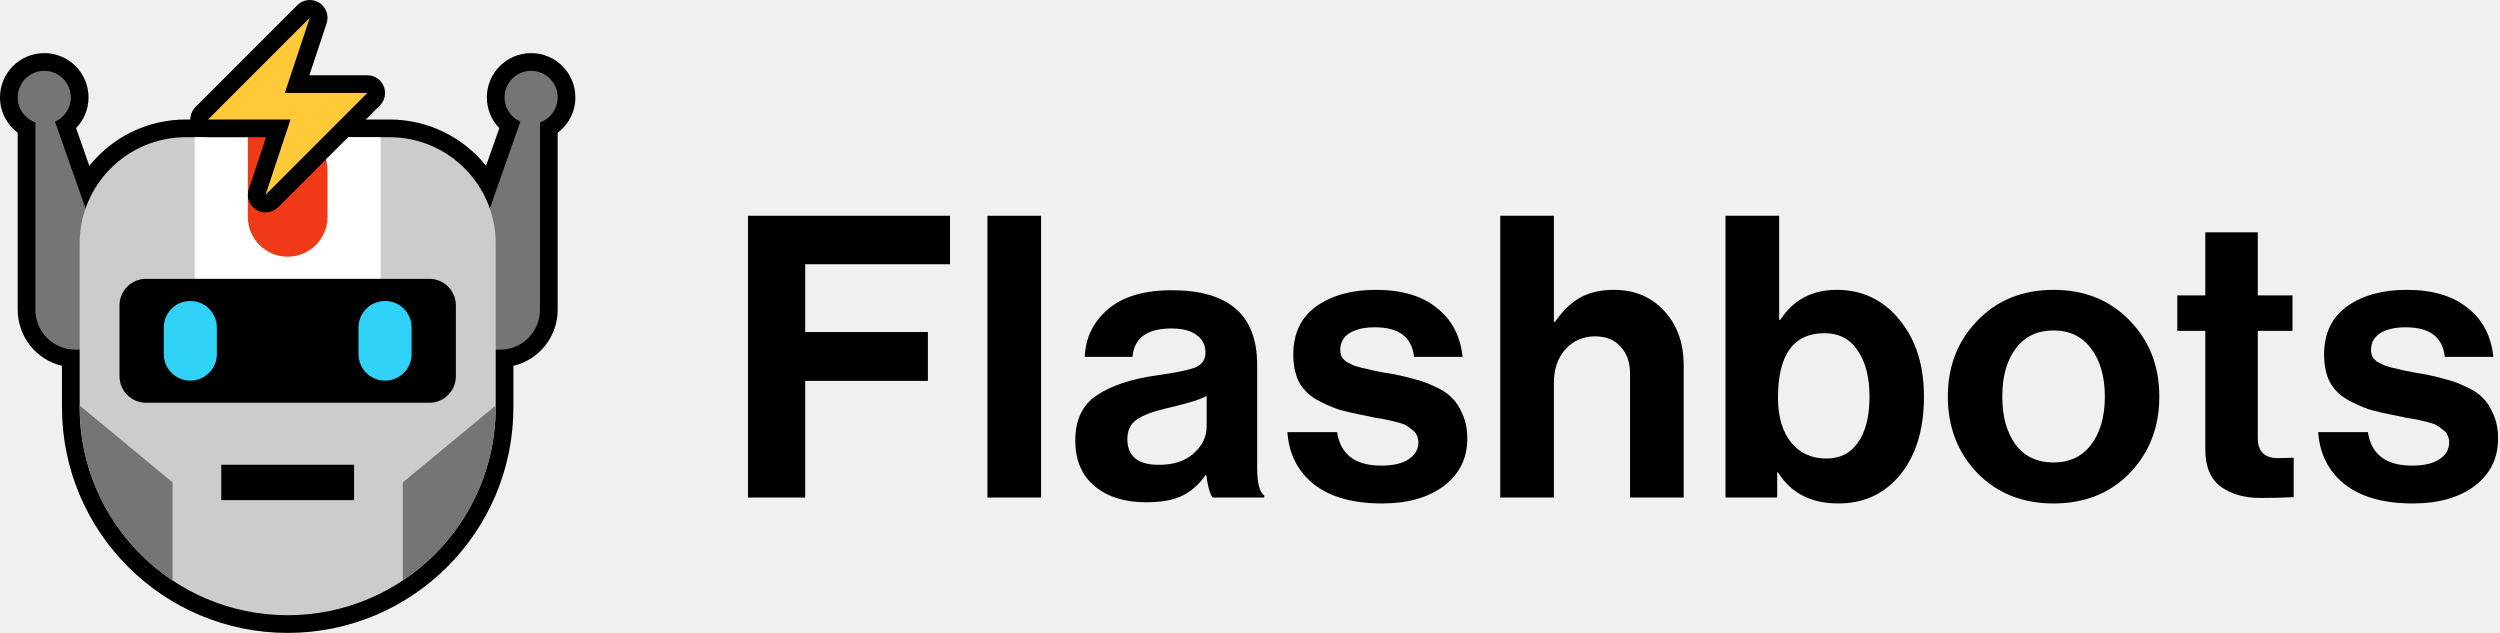
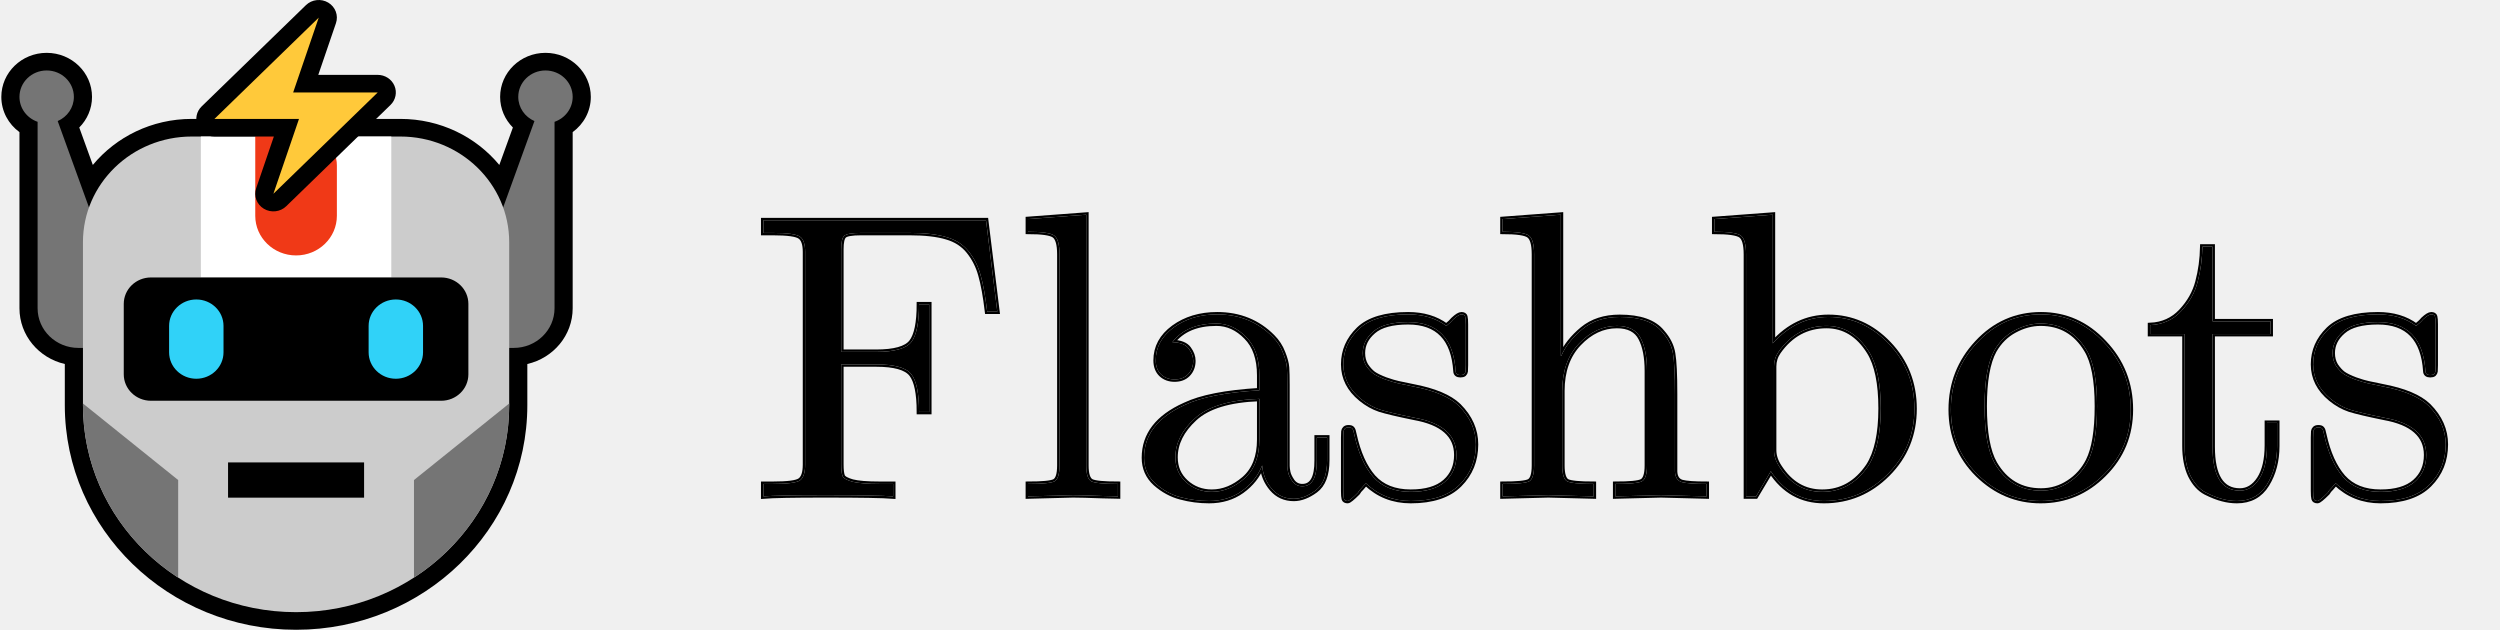
- <svg xmlns="http://www.w3.org/2000/svg" width="474" height="120" viewBox="0 0 474 120" fill="none">
-   <path d="M16.783 18.462C16.783 13.827 13.026 10.07 8.392 10.07C3.757 10.07 0 13.827 0 18.462C0 21.21 1.32 23.645 3.357 25.175V58.741C3.357 63.9 6.937 68.222 11.748 69.359V77.203C11.748 100.839 30.909 120 54.545 120C78.182 120 97.343 100.839 97.343 77.203V69.359C102.154 68.222 105.734 63.9 105.734 58.741V25.175C107.771 23.645 109.091 21.21 109.091 18.462C109.091 13.827 105.334 10.07 100.699 10.07C96.065 10.07 92.308 13.827 92.308 18.462C92.308 20.732 93.209 22.788 94.668 24.296L92.158 31.431C87.853 26.082 81.252 22.657 73.846 22.657H35.245C27.839 22.657 21.238 26.082 16.933 31.431L14.422 24.296C15.882 22.788 16.783 20.732 16.783 18.462Z" fill="black" />
-   <path d="M95.664 18.462C95.664 15.681 97.918 13.427 100.699 13.427C103.48 13.427 105.734 15.681 105.734 18.462C105.734 20.654 104.333 22.519 102.378 23.21V58.741C102.378 62.913 98.996 66.294 94.825 66.294H92.308V41.119L98.659 23.066C96.895 22.284 95.664 20.516 95.664 18.462Z" fill="#757575" />
-   <path d="M13.427 18.462C13.427 15.681 11.172 13.427 8.392 13.427C5.611 13.427 3.357 15.681 3.357 18.462C3.357 20.654 4.758 22.519 6.713 23.21V58.741C6.713 62.913 10.095 66.294 14.266 66.294H16.783V41.119L10.431 23.066C12.196 22.284 13.427 20.516 13.427 18.462Z" fill="#757575" />
-   <path d="M15.105 46.154C15.105 35.031 24.122 26.014 35.245 26.014H73.846C84.969 26.014 93.986 35.031 93.986 46.154V77.203C93.986 98.985 76.328 116.643 54.545 116.643C32.763 116.643 15.105 98.985 15.105 77.203V46.154Z" fill="#CCCCCC" />
-   <path d="M36.923 26.014H72.168V52.867H36.923V26.014Z" fill="white" />
-   <path d="M46.993 25.175H55.098C58.964 25.175 62.098 28.309 62.098 32.175V41.119C62.098 45.29 58.717 48.671 54.545 48.671C50.374 48.671 46.993 45.29 46.993 41.119V25.175Z" fill="#F03917" />
-   <path d="M41.958 88.112H67.133V94.825H41.958V88.112Z" fill="black" />
-   <path d="M22.657 57.902C22.657 55.121 24.912 52.867 27.692 52.867H81.398C84.179 52.867 86.433 55.121 86.433 57.902V71.329C86.433 74.109 84.179 76.364 81.398 76.364H27.692C24.912 76.364 22.657 74.109 22.657 71.329V57.902Z" fill="black" />
-   <path d="M31.049 62.098C31.049 59.317 33.303 57.063 36.084 57.063C38.864 57.063 41.119 59.317 41.119 62.098V67.133C41.119 69.914 38.864 72.168 36.084 72.168C33.303 72.168 31.049 69.914 31.049 67.133V62.098Z" fill="#30D2F8" />
-   <path d="M67.972 62.098C67.972 59.317 70.226 57.063 73.007 57.063C75.788 57.063 78.042 59.317 78.042 62.098V67.133C78.042 69.914 75.788 72.168 73.007 72.168C70.226 72.168 67.972 69.914 67.972 67.133V62.098Z" fill="#30D2F8" />
-   <path d="M32.527 109.93C22.017 102.845 15.105 90.831 15.105 77.203V76.885L32.727 91.469V109.93H32.527Z" fill="#757575" />
-   <path d="M93.986 76.885V77.203C93.986 90.831 87.073 102.845 76.564 109.93H76.364V91.469L93.986 76.885Z" fill="#757575" />
-   <path fill-rule="evenodd" clip-rule="evenodd" d="M37.067 20.284C36.107 21.244 35.82 22.688 36.339 23.942C36.859 25.196 38.083 26.014 39.441 26.014H50.435L47.164 35.865C46.674 37.342 47.263 38.962 48.587 39.779C49.911 40.597 51.623 40.397 52.723 39.297L72.024 19.996C72.984 19.036 73.271 17.592 72.751 16.338C72.232 15.084 71.008 14.266 69.65 14.266H58.656L61.927 4.414C62.417 2.938 61.828 1.318 60.504 0.5C59.18 -0.317 57.468 -0.117 56.368 0.983L37.067 20.284Z" fill="black" />
-   <path d="M39.44 22.657L58.741 3.357L54.005 17.622H69.65L50.349 36.923L55.086 22.657H39.44Z" fill="#FFC93A" />
-   <path d="M141.818 94.334V40.909H180.116V50.1H152.664V62.952H175.927V72.217H152.664V94.334H141.818Z" fill="black" />
-   <path d="M187.216 94.334V40.909H197.388V94.334H187.216Z" fill="black" />
-   <path d="M229.905 94.334C229.406 93.686 229.007 92.267 228.708 90.075H228.558C227.461 91.719 226.065 92.989 224.369 93.885C222.674 94.782 220.305 95.23 217.263 95.23C213.224 95.23 209.983 94.209 207.539 92.167C205.096 90.125 203.874 87.235 203.874 83.499C203.874 79.614 205.22 76.775 207.913 74.981C210.606 73.138 214.396 71.868 219.283 71.171C222.873 70.672 225.317 70.174 226.613 69.676C227.91 69.128 228.558 68.182 228.558 66.837C228.558 65.442 228.01 64.346 226.913 63.549C225.816 62.702 224.22 62.279 222.125 62.279C217.488 62.279 215.019 64.072 214.72 67.659H205.669C205.819 64.022 207.29 61.009 210.083 58.618C212.875 56.227 216.914 55.031 222.2 55.031C232.972 55.031 238.357 59.739 238.357 69.153V88.655C238.357 91.544 238.806 93.313 239.704 93.96V94.334H229.905ZM219.732 88.132C222.524 88.132 224.719 87.41 226.314 85.965C227.96 84.521 228.783 82.802 228.783 80.809V75.056C227.686 75.704 225.317 76.451 221.677 77.298C218.784 77.945 216.74 78.692 215.543 79.539C214.346 80.336 213.748 81.582 213.748 83.275C213.748 86.513 215.742 88.132 219.732 88.132Z" fill="black" />
-   <path d="M262.041 95.455C256.556 95.455 252.267 94.259 249.175 91.868C246.084 89.427 244.388 86.115 244.089 81.93H253.514C254.162 86.164 256.955 88.281 261.891 88.281C264.135 88.281 265.856 87.883 267.053 87.086C268.299 86.289 268.923 85.218 268.923 83.873C268.923 83.375 268.823 82.927 268.624 82.528C268.474 82.13 268.175 81.781 267.726 81.482C267.327 81.133 266.953 80.859 266.604 80.66C266.305 80.461 265.756 80.262 264.958 80.062C264.16 79.863 263.537 79.714 263.088 79.614C262.689 79.514 261.966 79.39 260.919 79.24C259.922 79.041 259.224 78.892 258.825 78.792C256.73 78.394 255.01 77.995 253.663 77.597C252.367 77.148 250.996 76.526 249.549 75.729C248.103 74.882 247.006 73.761 246.258 72.366C245.56 70.922 245.211 69.203 245.211 67.21C245.211 63.225 246.657 60.187 249.549 58.095C252.492 56.003 256.256 54.956 260.844 54.956C265.781 54.956 269.646 56.102 272.438 58.394C275.281 60.635 276.901 63.724 277.3 67.659H268.1C267.701 63.923 265.233 62.055 260.695 62.055C258.65 62.055 257.029 62.428 255.833 63.176C254.686 63.923 254.112 64.969 254.112 66.314C254.112 66.762 254.187 67.186 254.337 67.584C254.536 67.933 254.835 68.257 255.234 68.555C255.683 68.805 256.107 69.029 256.506 69.228C256.905 69.377 257.478 69.552 258.226 69.751C258.974 69.9 259.623 70.05 260.171 70.199C260.72 70.299 261.468 70.448 262.415 70.648C263.363 70.797 264.111 70.922 264.659 71.021C266.255 71.37 267.551 71.694 268.549 71.993C269.596 72.242 270.793 72.69 272.139 73.338C273.486 73.935 274.533 74.633 275.281 75.43C276.079 76.177 276.752 77.223 277.3 78.568C277.899 79.863 278.198 81.382 278.198 83.126C278.198 86.912 276.702 89.925 273.71 92.167C270.768 94.359 266.878 95.455 262.041 95.455Z" fill="black" />
-   <path d="M294.618 40.909V61.009H294.842C296.289 58.917 297.859 57.397 299.555 56.451C301.3 55.455 303.445 54.956 305.988 54.956C309.927 54.956 313.119 56.301 315.562 58.991C318.006 61.632 319.227 65.069 319.227 69.303V94.334H309.055V70.797C309.055 68.705 308.456 67.011 307.259 65.716C306.112 64.421 304.492 63.773 302.397 63.773C300.153 63.773 298.283 64.595 296.787 66.239C295.341 67.883 294.618 70 294.618 72.59V94.334H284.445V40.909H294.618Z" fill="black" />
-   <path d="M348.549 95.455C343.363 95.455 339.548 93.487 337.104 89.552H336.955V94.334H327.156V40.909H337.329V60.635H337.553C339.997 56.849 343.562 54.956 348.25 54.956C353.087 54.956 357.051 56.849 360.143 60.635C363.235 64.371 364.781 69.228 364.781 75.206C364.781 81.382 363.285 86.314 360.293 90C357.301 93.636 353.386 95.455 348.549 95.455ZM346.305 86.936C348.898 86.936 350.893 85.915 352.289 83.873C353.735 81.831 354.458 78.942 354.458 75.206C354.458 71.519 353.71 68.605 352.214 66.463C350.768 64.272 348.674 63.176 345.931 63.176C340.047 63.176 337.104 67.26 337.104 75.43C337.104 78.966 337.927 81.781 339.573 83.873C341.218 85.915 343.462 86.936 346.305 86.936Z" fill="black" />
-   <path d="M403.795 89.701C400.055 93.537 395.242 95.455 389.358 95.455C383.474 95.455 378.662 93.537 374.922 89.701C371.182 85.816 369.311 80.984 369.311 75.206C369.311 69.427 371.182 64.62 374.922 60.785C378.662 56.899 383.474 54.956 389.358 54.956C395.242 54.956 400.055 56.899 403.795 60.785C407.535 64.62 409.405 69.427 409.405 75.206C409.405 80.984 407.535 85.816 403.795 89.701ZM389.358 87.684C392.4 87.684 394.769 86.563 396.464 84.321C398.209 82.03 399.082 78.991 399.082 75.206C399.082 71.42 398.209 68.381 396.464 66.09C394.769 63.798 392.4 62.653 389.358 62.653C386.266 62.653 383.873 63.798 382.177 66.09C380.482 68.331 379.634 71.37 379.634 75.206C379.634 78.991 380.482 82.03 382.177 84.321C383.873 86.563 386.266 87.684 389.358 87.684Z" fill="black" />
-   <path d="M412.817 62.727V56.003H418.128V44.047H428.076V56.003H434.659V62.727H428.076V83.051C428.076 85.592 429.348 86.862 431.891 86.862L434.883 86.787V94.259C433.337 94.359 431.218 94.409 428.525 94.409C425.583 94.409 423.115 93.711 421.12 92.316C419.125 90.872 418.128 88.506 418.128 85.218V62.727H412.817Z" fill="black" />
-   <path d="M457.479 95.455C451.994 95.455 447.705 94.259 444.613 91.868C441.521 89.427 439.826 86.115 439.527 81.93H448.952C449.6 86.164 452.393 88.281 457.329 88.281C459.573 88.281 461.294 87.883 462.491 87.086C463.737 86.289 464.361 85.218 464.361 83.873C464.361 83.375 464.261 82.927 464.061 82.528C463.912 82.13 463.613 81.781 463.164 81.482C462.765 81.133 462.391 80.859 462.042 80.66C461.743 80.461 461.194 80.262 460.396 80.062C459.598 79.863 458.975 79.714 458.526 79.614C458.127 79.514 457.404 79.39 456.357 79.24C455.36 79.041 454.661 78.892 454.263 78.792C452.168 78.394 450.448 77.995 449.101 77.597C447.805 77.148 446.433 76.526 444.987 75.729C443.541 74.882 442.444 73.761 441.696 72.366C440.998 70.922 440.649 69.203 440.649 67.21C440.649 63.225 442.095 60.187 444.987 58.095C447.929 56.003 451.694 54.956 456.282 54.956C461.219 54.956 465.084 56.102 467.876 58.394C470.719 60.635 472.339 63.724 472.738 67.659H463.538C463.139 63.923 460.67 62.055 456.133 62.055C454.088 62.055 452.467 62.428 451.27 63.176C450.124 63.923 449.55 64.969 449.55 66.314C449.55 66.762 449.625 67.186 449.775 67.584C449.974 67.933 450.273 68.257 450.672 68.555C451.121 68.805 451.545 69.029 451.944 69.228C452.343 69.377 452.916 69.552 453.664 69.751C454.412 69.9 455.06 70.05 455.609 70.199C456.157 70.299 456.905 70.448 457.853 70.648C458.8 70.797 459.548 70.922 460.097 71.021C461.693 71.37 462.989 71.694 463.987 71.993C465.034 72.242 466.231 72.69 467.577 73.338C468.923 73.935 469.971 74.633 470.719 75.43C471.517 76.177 472.19 77.223 472.738 78.568C473.337 79.863 473.636 81.382 473.636 83.126C473.636 86.912 472.14 89.925 469.148 92.167C466.206 94.359 462.316 95.455 457.479 95.455Z" fill="black" />
+ <svg xmlns="http://www.w3.org/2000/svg" width="524" height="132" viewBox="0 0 524 132" fill="none">
+   <path d="M19.287 20.308C19.287 15.21 15.031 11.077 9.782 11.077C4.533 11.077 0.278 15.21 0.278 20.308C0.278 23.331 1.773 26.01 4.079 27.692V64.615C4.079 70.29 8.135 75.044 13.584 76.294V84.923C13.584 110.923 35.286 132 62.056 132C88.827 132 110.529 110.923 110.529 84.923V76.294C115.978 75.044 120.033 70.29 120.033 64.615V27.692C122.34 26.01 123.835 23.331 123.835 20.308C123.835 15.21 119.58 11.077 114.331 11.077C109.081 11.077 104.826 15.21 104.826 20.308C104.826 22.805 105.847 25.066 107.5 26.726L104.657 34.574C99.781 28.691 92.304 24.923 83.916 24.923H40.196C31.809 24.923 24.332 28.691 19.456 34.574L16.613 26.726C18.266 25.066 19.287 22.805 19.287 20.308Z" fill="black" />
+   <path d="M108.628 20.308C108.628 17.249 111.181 14.769 114.331 14.769C117.48 14.769 120.033 17.249 120.033 20.308C120.033 22.719 118.446 24.771 116.231 25.531V64.615C116.231 69.204 112.402 72.923 107.677 72.923H104.826V45.231L112.02 25.373C110.022 24.512 108.628 22.568 108.628 20.308Z" fill="#757575" />
+   <path d="M15.485 20.308C15.485 17.249 12.932 14.769 9.782 14.769C6.633 14.769 4.079 17.249 4.079 20.308C4.079 22.719 5.666 24.771 7.881 25.531V64.615C7.881 69.204 11.711 72.923 16.435 72.923H19.287V45.231L12.092 25.373C14.091 24.512 15.485 22.568 15.485 20.308Z" fill="#757575" />
+   <path d="M17.386 50.769C17.386 38.534 27.598 28.616 40.196 28.616H83.916C96.514 28.616 106.727 38.534 106.727 50.769V84.923C106.727 108.884 86.727 128.308 62.056 128.308C37.385 128.308 17.386 108.884 17.386 84.923V50.769Z" fill="#CCCCCC" />
+   <path d="M42.097 28.616H82.016V58.154H42.097V28.616Z" fill="white" />
+   <path d="M53.502 27.692H63.61C67.476 27.692 70.61 30.826 70.61 34.692V45.231C70.61 49.819 66.781 53.538 62.056 53.538C57.332 53.538 53.502 49.819 53.502 45.231V27.692Z" fill="#F03917" />
+   <path d="M47.8 96.923H76.313V104.308H47.8V96.923Z" fill="black" />
+   <path d="M25.94 63.692C25.94 60.633 28.493 58.154 31.642 58.154H92.471C95.62 58.154 98.173 60.633 98.173 63.692V78.462C98.173 81.52 95.62 84 92.471 84H31.642C28.493 84 25.94 81.52 25.94 78.462V63.692Z" fill="black" />
+   <path d="M35.444 68.308C35.444 65.249 37.997 62.769 41.147 62.769C44.296 62.769 46.849 65.249 46.849 68.308V73.846C46.849 76.905 44.296 79.385 41.147 79.385C37.997 79.385 35.444 76.905 35.444 73.846V68.308Z" fill="#30D2F8" />
+   <path d="M77.263 68.308C77.263 65.249 79.817 62.769 82.966 62.769C86.116 62.769 88.669 65.249 88.669 68.308V73.846C88.669 76.905 86.116 79.385 82.966 79.385C79.817 79.385 77.263 76.905 77.263 73.846V68.308Z" fill="#30D2F8" />
+   <path d="M37.118 120.923C25.215 113.13 17.386 99.914 17.386 84.923V84.573L37.345 100.615V120.923H37.118Z" fill="#757575" />
+   <path d="M106.727 84.573V84.923C106.727 99.914 98.898 113.13 86.994 120.923H86.768V100.615L106.727 84.573Z" fill="#757575" />
+   <path fill-rule="evenodd" clip-rule="evenodd" d="M42.26 22.312C41.173 23.368 40.847 24.956 41.436 26.336C42.024 27.716 43.411 28.615 44.948 28.615H57.401L53.696 39.452C53.141 41.076 53.808 42.858 55.307 43.757C56.807 44.656 58.746 44.437 59.992 43.226L81.853 21.995C82.94 20.939 83.265 19.351 82.677 17.972C82.088 16.592 80.702 15.692 79.164 15.692H66.712L70.417 4.856C70.972 3.231 70.305 1.449 68.805 0.55C67.306 -0.349 65.366 -0.129 64.12 1.082L42.26 22.312Z" fill="black" />
+   <path d="M44.949 24.923L66.809 3.692L61.444 19.385H79.164L57.304 40.615L62.669 24.923H44.949Z" fill="#FFC93A" />
+   <mask id="path-15-outside-1_22_5073" maskUnits="userSpaceOnUse" x="159" y="44" width="355" height="62" fill="black">
+     <rect fill="white" x="159" y="44" width="355" height="62" />
+     <path d="M160 104.044V101.427H162.034C165.107 101.427 166.989 101.177 167.681 100.679C168.401 100.152 168.76 99.058 168.76 97.396V52.812C168.76 51.177 168.401 50.111 167.681 49.612C166.961 49.086 165.079 48.823 162.034 48.823H160V46.163H206.667L209.033 65.319H206.916C206.528 62.078 206.072 59.543 205.546 57.715C205.047 55.859 204.217 54.197 203.055 52.729C201.892 51.26 200.328 50.249 198.363 49.695C196.425 49.114 193.865 48.823 190.682 48.823H180.469C178.531 48.823 177.355 49.031 176.939 49.446C176.524 49.834 176.317 50.762 176.317 52.23V73.754H183.624C187.471 73.754 189.935 73.061 191.014 71.676C192.094 70.291 192.633 67.659 192.633 63.781H194.751V86.344H192.633C192.633 82.438 192.094 79.806 191.014 78.449C189.935 77.064 187.471 76.371 183.624 76.371H176.317V97.313C176.317 98.504 176.414 99.335 176.607 99.806C176.801 100.249 177.493 100.637 178.683 100.97C179.873 101.274 181.769 101.427 184.371 101.427H187.195V104.044C185.146 103.878 180.386 103.795 172.912 103.795C166.297 103.795 161.993 103.878 160 104.044Z" />
+     <path d="M215.469 104.044V101.427C218.486 101.427 220.34 101.247 221.032 100.886C221.724 100.499 222.07 99.391 222.07 97.562V53.31C222.07 51.205 221.696 49.889 220.949 49.363C220.229 48.837 218.402 48.574 215.469 48.574V45.914L227.675 45V97.562C227.675 99.391 228.035 100.499 228.754 100.886C229.474 101.247 231.329 101.427 234.318 101.427V104.044C233.626 104.044 232.56 104.017 231.121 103.961C229.682 103.906 228.436 103.864 227.384 103.837C226.332 103.809 225.502 103.795 224.893 103.795C224.229 103.795 221.087 103.878 215.469 104.044Z" />
+     <path d="M239.798 95.942C239.798 91.122 242.635 87.438 248.31 84.889C251.714 83.255 256.932 82.23 263.962 81.814V78.698C263.962 75.18 263.035 72.493 261.18 70.637C259.353 68.754 257.278 67.812 254.952 67.812C250.801 67.812 247.728 69.114 245.735 71.718C247.424 71.773 248.572 72.23 249.181 73.089C249.79 73.92 250.095 74.765 250.095 75.623C250.095 76.759 249.735 77.701 249.015 78.449C248.323 79.169 247.382 79.529 246.192 79.529C245.057 79.529 244.116 79.183 243.369 78.49C242.622 77.77 242.248 76.787 242.248 75.54C242.248 72.77 243.493 70.471 245.985 68.643C248.503 66.814 251.548 65.9 255.119 65.9C259.769 65.9 263.644 67.465 266.744 70.596C267.712 71.565 268.432 72.673 268.903 73.92C269.401 75.166 269.678 76.205 269.733 77.036C269.788 77.839 269.816 79.044 269.816 80.651V97.645C269.816 97.978 269.871 98.421 269.982 98.975C270.093 99.529 270.397 100.166 270.896 100.886C271.421 101.579 272.113 101.925 272.971 101.925C275.02 101.925 276.03 100.111 276.002 96.482V91.704H278.161V96.482C278.161 99.501 277.359 101.607 275.753 102.798C274.175 103.961 272.653 104.543 271.186 104.543C269.304 104.543 267.768 103.85 266.578 102.465C265.387 101.08 264.709 99.446 264.543 97.562C263.685 99.723 262.274 101.51 260.308 102.922C258.371 104.308 256.073 105 253.416 105C251.368 105 249.375 104.737 247.438 104.211C245.528 103.712 243.77 102.756 242.165 101.344C240.587 99.903 239.798 98.103 239.798 95.942ZM246.358 95.859C246.358 97.964 247.106 99.695 248.6 101.053C250.095 102.41 251.894 103.089 253.998 103.089C256.378 103.089 258.634 102.175 260.765 100.346C262.896 98.49 263.962 95.748 263.962 92.119V83.601C257.679 83.823 253.167 85.194 250.427 87.715C247.714 90.208 246.358 92.922 246.358 95.859Z" />
+     <path d="M281.566 102.922V91.704C281.566 91.067 281.58 90.637 281.607 90.416C281.635 90.194 281.732 90 281.898 89.834C282.064 89.668 282.313 89.585 282.645 89.585C283.033 89.585 283.296 89.668 283.434 89.834C283.6 90 283.739 90.402 283.849 91.039C284.707 94.945 286.05 97.936 287.877 100.014C289.731 102.064 292.333 103.089 295.682 103.089C298.865 103.089 301.259 102.382 302.865 100.97C304.47 99.557 305.273 97.687 305.273 95.36C305.273 91.205 302.325 88.601 296.429 87.549C293.025 86.856 290.617 86.288 289.205 85.845C287.793 85.374 286.465 84.626 285.219 83.601C282.784 81.607 281.566 79.197 281.566 76.371C281.566 73.546 282.631 71.094 284.763 69.017C286.922 66.939 290.381 65.9 295.142 65.9C298.325 65.9 300.996 66.704 303.155 68.31C303.792 67.812 304.276 67.355 304.608 66.939C305.356 66.247 305.923 65.9 306.311 65.9C306.754 65.9 307.016 66.053 307.1 66.357C307.183 66.634 307.224 67.175 307.224 67.978V76.537C307.224 77.175 307.21 77.604 307.183 77.826C307.155 78.047 307.058 78.241 306.892 78.407C306.726 78.546 306.463 78.615 306.103 78.615C305.466 78.615 305.134 78.352 305.107 77.826C304.664 70.956 301.342 67.521 295.142 67.521C291.793 67.521 289.371 68.172 287.877 69.474C286.382 70.748 285.635 72.258 285.635 74.003C285.635 74.972 285.856 75.831 286.299 76.579C286.769 77.299 287.295 77.881 287.877 78.324C288.485 78.74 289.344 79.155 290.451 79.571C291.558 79.959 292.444 80.222 293.108 80.36C293.8 80.499 294.796 80.706 296.097 80.983C300.637 81.842 303.861 83.2 305.771 85.055C308.151 87.438 309.342 90.139 309.342 93.158C309.342 96.51 308.207 99.321 305.937 101.593C303.667 103.864 300.249 105 295.682 105C292.001 105 288.873 103.767 286.299 101.302C285.967 101.634 285.676 101.953 285.427 102.258C285.178 102.535 284.998 102.729 284.887 102.839C284.804 102.95 284.749 103.047 284.721 103.13C284.693 103.186 284.652 103.241 284.597 103.296C283.462 104.432 282.756 105 282.479 105C282.036 105 281.773 104.848 281.69 104.543C281.607 104.266 281.566 103.726 281.566 102.922Z" />
+     <path d="M314.946 104.044V101.427C317.963 101.427 319.818 101.247 320.51 100.886C321.202 100.499 321.548 99.391 321.548 97.562V53.31C321.548 51.205 321.174 49.889 320.427 49.363C319.707 48.837 317.88 48.574 314.946 48.574V45.914L327.153 45V74.585H327.236C328.149 72.535 329.63 70.665 331.678 68.975C333.727 67.285 336.328 66.441 339.484 66.441C343.746 66.441 346.722 67.493 348.41 69.598C349.656 71.011 350.403 72.507 350.652 74.086C350.929 75.665 351.067 78.504 351.067 82.604V98.85C351.123 100.042 351.607 100.776 352.521 101.053C353.434 101.302 355.164 101.427 357.71 101.427V104.044C351.926 103.878 348.742 103.795 348.161 103.795C347.718 103.795 344.521 103.878 338.57 104.044V101.427C341.587 101.427 343.442 101.247 344.134 100.886C344.854 100.499 345.213 99.391 345.213 97.562V77.742C345.213 74.862 344.771 72.576 343.885 70.886C342.999 69.169 341.338 68.31 338.903 68.31C335.969 68.31 333.325 69.543 330.973 72.008C328.62 74.474 327.444 77.784 327.444 81.939V97.562C327.444 99.391 327.79 100.499 328.481 100.886C329.201 101.247 331.056 101.427 334.045 101.427V104.044C328.26 103.878 325.091 103.795 324.537 103.795C324.094 103.795 320.897 103.878 314.946 104.044Z" />
+     <path d="M359.33 48.574V45.914L371.578 45V71.967C374.871 68.283 378.76 66.441 383.244 66.441C388.116 66.441 392.337 68.31 395.907 72.05C399.478 75.79 401.263 80.332 401.263 85.679C401.263 91.08 399.395 95.651 395.658 99.391C391.922 103.13 387.465 105 382.289 105C377.584 105 373.875 102.922 371.162 98.767C369.169 102.23 368.145 103.989 368.09 104.044H365.973V53.31C365.973 51.205 365.599 49.889 364.852 49.363C364.104 48.837 362.264 48.574 359.33 48.574ZM371.827 94.363C371.827 95.554 372.228 96.745 373.031 97.936C375.273 101.371 378.22 103.089 381.874 103.089C381.902 103.089 381.929 103.089 381.957 103.089C385.915 103.089 389.126 101.274 391.589 97.645C393.333 94.931 394.205 90.914 394.205 85.596C394.205 80.332 393.389 76.385 391.755 73.754C389.486 70.125 386.51 68.31 382.829 68.31C378.677 68.31 375.328 70.125 372.782 73.754C372.145 74.668 371.827 75.693 371.827 76.828V94.363Z" />
+     <path d="M414.508 99.474C410.771 95.762 408.903 91.219 408.903 85.845C408.903 80.443 410.729 75.776 414.383 71.842C418.064 67.881 422.534 65.9 427.793 65.9C432.942 65.9 437.356 67.867 441.038 71.801C444.747 75.706 446.601 80.388 446.601 85.845C446.601 91.191 444.733 95.72 440.996 99.432C437.287 103.144 432.859 105 427.71 105C422.673 105 418.272 103.158 414.508 99.474ZM415.961 85.139C415.961 90.651 416.68 94.654 418.12 97.147C420.334 100.942 423.559 102.839 427.793 102.839C429.897 102.839 431.821 102.272 433.564 101.136C435.336 100 436.706 98.477 437.675 96.565C438.92 94.072 439.543 90.263 439.543 85.139C439.543 79.681 438.796 75.748 437.301 73.338C435.087 69.654 431.89 67.812 427.71 67.812C425.884 67.812 424.071 68.296 422.271 69.266C420.5 70.208 419.075 71.621 417.995 73.504C416.639 75.997 415.961 79.875 415.961 85.139Z" />
+     <path d="M450.67 70.014V68.144C453.272 68.033 455.431 67.064 457.147 65.236C458.891 63.38 460.053 61.316 460.634 59.044C461.243 56.773 461.575 54.321 461.631 51.69H463.748V67.355H475.913V70.014H463.748V93.657C463.748 99.778 465.658 102.839 469.478 102.839C471.111 102.839 472.467 102.008 473.547 100.346C474.626 98.657 475.166 96.316 475.166 93.324V88.629H477.283V93.49C477.283 96.565 476.577 99.252 475.166 101.551C473.754 103.85 471.651 105 468.855 105C467.831 105 466.807 104.862 465.783 104.585C464.786 104.335 463.624 103.878 462.295 103.213C460.994 102.521 459.929 101.344 459.098 99.681C458.296 97.992 457.894 95.928 457.894 93.49V70.014H450.67Z" />
+     <path d="M484.84 102.922V91.704C484.84 91.067 484.853 90.637 484.881 90.416C484.909 90.194 485.006 90 485.172 89.834C485.338 89.668 485.587 89.585 485.919 89.585C486.307 89.585 486.57 89.668 486.708 89.834C486.874 90 487.012 90.402 487.123 91.039C487.981 94.945 489.324 97.936 491.15 100.014C493.005 102.064 495.607 103.089 498.956 103.089C502.139 103.089 504.533 102.382 506.139 100.97C507.744 99.557 508.547 97.687 508.547 95.36C508.547 91.205 505.599 88.601 499.703 87.549C496.299 86.856 493.891 86.288 492.479 85.845C491.067 85.374 489.739 84.626 488.493 83.601C486.057 81.607 484.84 79.197 484.84 76.371C484.84 73.546 485.905 71.094 488.037 69.017C490.195 66.939 493.655 65.9 498.416 65.9C501.599 65.9 504.27 66.704 506.429 68.31C507.066 67.812 507.55 67.355 507.882 66.939C508.63 66.247 509.197 65.9 509.585 65.9C510.027 65.9 510.29 66.053 510.373 66.357C510.456 66.634 510.498 67.175 510.498 67.978V76.537C510.498 77.175 510.484 77.604 510.456 77.826C510.429 78.047 510.332 78.241 510.166 78.407C510 78.546 509.737 78.615 509.377 78.615C508.74 78.615 508.408 78.352 508.381 77.826C507.938 70.956 504.616 67.521 498.416 67.521C495.067 67.521 492.645 68.172 491.15 69.474C489.656 70.748 488.908 72.258 488.908 74.003C488.908 74.972 489.13 75.831 489.573 76.579C490.043 77.299 490.569 77.881 491.15 78.324C491.759 78.74 492.617 79.155 493.725 79.571C494.832 79.959 495.717 80.222 496.382 80.36C497.074 80.499 498.07 80.706 499.371 80.983C503.91 81.842 507.135 83.2 509.045 85.055C511.425 87.438 512.615 90.139 512.615 93.158C512.615 96.51 511.481 99.321 509.211 101.593C506.941 103.864 503.523 105 498.956 105C495.275 105 492.147 103.767 489.573 101.302C489.241 101.634 488.95 101.953 488.701 102.258C488.452 102.535 488.272 102.729 488.161 102.839C488.078 102.95 488.023 103.047 487.995 103.13C487.967 103.186 487.926 103.241 487.87 103.296C486.736 104.432 486.03 105 485.753 105C485.31 105 485.047 104.848 484.964 104.543C484.881 104.266 484.84 103.726 484.84 102.922Z" />
+   </mask>
+   <path d="M160 104.044V101.427H162.034C165.107 101.427 166.989 101.177 167.681 100.679C168.401 100.152 168.76 99.058 168.76 97.396V52.812C168.76 51.177 168.401 50.111 167.681 49.612C166.961 49.086 165.079 48.823 162.034 48.823H160V46.163H206.667L209.033 65.319H206.916C206.528 62.078 206.072 59.543 205.546 57.715C205.047 55.859 204.217 54.197 203.055 52.729C201.892 51.26 200.328 50.249 198.363 49.695C196.425 49.114 193.865 48.823 190.682 48.823H180.469C178.531 48.823 177.355 49.031 176.939 49.446C176.524 49.834 176.317 50.762 176.317 52.23V73.754H183.624C187.471 73.754 189.935 73.061 191.014 71.676C192.094 70.291 192.633 67.659 192.633 63.781H194.751V86.344H192.633C192.633 82.438 192.094 79.806 191.014 78.449C189.935 77.064 187.471 76.371 183.624 76.371H176.317V97.313C176.317 98.504 176.414 99.335 176.607 99.806C176.801 100.249 177.493 100.637 178.683 100.97C179.873 101.274 181.769 101.427 184.371 101.427H187.195V104.044C185.146 103.878 180.386 103.795 172.912 103.795C166.297 103.795 161.993 103.878 160 104.044Z" fill="black" />
+   <path d="M215.469 104.044V101.427C218.486 101.427 220.34 101.247 221.032 100.886C221.724 100.499 222.07 99.391 222.07 97.562V53.31C222.07 51.205 221.696 49.889 220.949 49.363C220.229 48.837 218.402 48.574 215.469 48.574V45.914L227.675 45V97.562C227.675 99.391 228.035 100.499 228.754 100.886C229.474 101.247 231.329 101.427 234.318 101.427V104.044C233.626 104.044 232.56 104.017 231.121 103.961C229.682 103.906 228.436 103.864 227.384 103.837C226.332 103.809 225.502 103.795 224.893 103.795C224.229 103.795 221.087 103.878 215.469 104.044Z" fill="black" />
+   <path d="M239.798 95.942C239.798 91.122 242.635 87.438 248.31 84.889C251.714 83.255 256.932 82.23 263.962 81.814V78.698C263.962 75.18 263.035 72.493 261.18 70.637C259.353 68.754 257.278 67.812 254.952 67.812C250.801 67.812 247.728 69.114 245.735 71.718C247.424 71.773 248.572 72.23 249.181 73.089C249.79 73.92 250.095 74.765 250.095 75.623C250.095 76.759 249.735 77.701 249.015 78.449C248.323 79.169 247.382 79.529 246.192 79.529C245.057 79.529 244.116 79.183 243.369 78.49C242.622 77.77 242.248 76.787 242.248 75.54C242.248 72.77 243.493 70.471 245.985 68.643C248.503 66.814 251.548 65.9 255.119 65.9C259.769 65.9 263.644 67.465 266.744 70.596C267.712 71.565 268.432 72.673 268.903 73.92C269.401 75.166 269.678 76.205 269.733 77.036C269.788 77.839 269.816 79.044 269.816 80.651V97.645C269.816 97.978 269.871 98.421 269.982 98.975C270.093 99.529 270.397 100.166 270.896 100.886C271.421 101.579 272.113 101.925 272.971 101.925C275.02 101.925 276.03 100.111 276.002 96.482V91.704H278.161V96.482C278.161 99.501 277.359 101.607 275.753 102.798C274.175 103.961 272.653 104.543 271.186 104.543C269.304 104.543 267.768 103.85 266.578 102.465C265.387 101.08 264.709 99.446 264.543 97.562C263.685 99.723 262.274 101.51 260.308 102.922C258.371 104.308 256.073 105 253.416 105C251.368 105 249.375 104.737 247.438 104.211C245.528 103.712 243.77 102.756 242.165 101.344C240.587 99.903 239.798 98.103 239.798 95.942ZM246.358 95.859C246.358 97.964 247.106 99.695 248.6 101.053C250.095 102.41 251.894 103.089 253.998 103.089C256.378 103.089 258.634 102.175 260.765 100.346C262.896 98.49 263.962 95.748 263.962 92.119V83.601C257.679 83.823 253.167 85.194 250.427 87.715C247.714 90.208 246.358 92.922 246.358 95.859Z" fill="black" />
+   <path d="M281.566 102.922V91.704C281.566 91.067 281.58 90.637 281.607 90.416C281.635 90.194 281.732 90 281.898 89.834C282.064 89.668 282.313 89.585 282.645 89.585C283.033 89.585 283.296 89.668 283.434 89.834C283.6 90 283.739 90.402 283.849 91.039C284.707 94.945 286.05 97.936 287.877 100.014C289.731 102.064 292.333 103.089 295.682 103.089C298.865 103.089 301.259 102.382 302.865 100.97C304.47 99.557 305.273 97.687 305.273 95.36C305.273 91.205 302.325 88.601 296.429 87.549C293.025 86.856 290.617 86.288 289.205 85.845C287.793 85.374 286.465 84.626 285.219 83.601C282.784 81.607 281.566 79.197 281.566 76.371C281.566 73.546 282.631 71.094 284.763 69.017C286.922 66.939 290.381 65.9 295.142 65.9C298.325 65.9 300.996 66.704 303.155 68.31C303.792 67.812 304.276 67.355 304.608 66.939C305.356 66.247 305.923 65.9 306.311 65.9C306.754 65.9 307.016 66.053 307.1 66.357C307.183 66.634 307.224 67.175 307.224 67.978V76.537C307.224 77.175 307.21 77.604 307.183 77.826C307.155 78.047 307.058 78.241 306.892 78.407C306.726 78.546 306.463 78.615 306.103 78.615C305.466 78.615 305.134 78.352 305.107 77.826C304.664 70.956 301.342 67.521 295.142 67.521C291.793 67.521 289.371 68.172 287.877 69.474C286.382 70.748 285.635 72.258 285.635 74.003C285.635 74.972 285.856 75.831 286.299 76.579C286.769 77.299 287.295 77.881 287.877 78.324C288.485 78.74 289.344 79.155 290.451 79.571C291.558 79.959 292.444 80.222 293.108 80.36C293.8 80.499 294.796 80.706 296.097 80.983C300.637 81.842 303.861 83.2 305.771 85.055C308.151 87.438 309.342 90.139 309.342 93.158C309.342 96.51 308.207 99.321 305.937 101.593C303.667 103.864 300.249 105 295.682 105C292.001 105 288.873 103.767 286.299 101.302C285.967 101.634 285.676 101.953 285.427 102.258C285.178 102.535 284.998 102.729 284.887 102.839C284.804 102.95 284.749 103.047 284.721 103.13C284.693 103.186 284.652 103.241 284.597 103.296C283.462 104.432 282.756 105 282.479 105C282.036 105 281.773 104.848 281.69 104.543C281.607 104.266 281.566 103.726 281.566 102.922Z" fill="black" />
+   <path d="M314.946 104.044V101.427C317.963 101.427 319.818 101.247 320.51 100.886C321.202 100.499 321.548 99.391 321.548 97.562V53.31C321.548 51.205 321.174 49.889 320.427 49.363C319.707 48.837 317.88 48.574 314.946 48.574V45.914L327.153 45V74.585H327.236C328.149 72.535 329.63 70.665 331.678 68.975C333.727 67.285 336.328 66.441 339.484 66.441C343.746 66.441 346.722 67.493 348.41 69.598C349.656 71.011 350.403 72.507 350.652 74.086C350.929 75.665 351.067 78.504 351.067 82.604V98.85C351.123 100.042 351.607 100.776 352.521 101.053C353.434 101.302 355.164 101.427 357.71 101.427V104.044C351.926 103.878 348.742 103.795 348.161 103.795C347.718 103.795 344.521 103.878 338.57 104.044V101.427C341.587 101.427 343.442 101.247 344.134 100.886C344.854 100.499 345.213 99.391 345.213 97.562V77.742C345.213 74.862 344.771 72.576 343.885 70.886C342.999 69.169 341.338 68.31 338.903 68.31C335.969 68.31 333.325 69.543 330.973 72.008C328.62 74.474 327.444 77.784 327.444 81.939V97.562C327.444 99.391 327.79 100.499 328.481 100.886C329.201 101.247 331.056 101.427 334.045 101.427V104.044C328.26 103.878 325.091 103.795 324.537 103.795C324.094 103.795 320.897 103.878 314.946 104.044Z" fill="black" />
+   <path d="M359.33 48.574V45.914L371.578 45V71.967C374.871 68.283 378.76 66.441 383.244 66.441C388.116 66.441 392.337 68.31 395.907 72.05C399.478 75.79 401.263 80.332 401.263 85.679C401.263 91.08 399.395 95.651 395.658 99.391C391.922 103.13 387.465 105 382.289 105C377.584 105 373.875 102.922 371.162 98.767C369.169 102.23 368.145 103.989 368.09 104.044H365.973V53.31C365.973 51.205 365.599 49.889 364.852 49.363C364.104 48.837 362.264 48.574 359.33 48.574ZM371.827 94.363C371.827 95.554 372.228 96.745 373.031 97.936C375.273 101.371 378.22 103.089 381.874 103.089C381.902 103.089 381.929 103.089 381.957 103.089C385.915 103.089 389.126 101.274 391.589 97.645C393.333 94.931 394.205 90.914 394.205 85.596C394.205 80.332 393.389 76.385 391.755 73.754C389.486 70.125 386.51 68.31 382.829 68.31C378.677 68.31 375.328 70.125 372.782 73.754C372.145 74.668 371.827 75.693 371.827 76.828V94.363Z" fill="black" />
+   <path d="M414.508 99.474C410.771 95.762 408.903 91.219 408.903 85.845C408.903 80.443 410.729 75.776 414.383 71.842C418.064 67.881 422.534 65.9 427.793 65.9C432.942 65.9 437.356 67.867 441.038 71.801C444.747 75.706 446.601 80.388 446.601 85.845C446.601 91.191 444.733 95.72 440.996 99.432C437.287 103.144 432.859 105 427.71 105C422.673 105 418.272 103.158 414.508 99.474ZM415.961 85.139C415.961 90.651 416.68 94.654 418.12 97.147C420.334 100.942 423.559 102.839 427.793 102.839C429.897 102.839 431.821 102.272 433.564 101.136C435.336 100 436.706 98.477 437.675 96.565C438.92 94.072 439.543 90.263 439.543 85.139C439.543 79.681 438.796 75.748 437.301 73.338C435.087 69.654 431.89 67.812 427.71 67.812C425.884 67.812 424.071 68.296 422.271 69.266C420.5 70.208 419.075 71.621 417.995 73.504C416.639 75.997 415.961 79.875 415.961 85.139Z" fill="black" />
+   <path d="M450.67 70.014V68.144C453.272 68.033 455.431 67.064 457.147 65.236C458.891 63.38 460.053 61.316 460.634 59.044C461.243 56.773 461.575 54.321 461.631 51.69H463.748V67.355H475.913V70.014H463.748V93.657C463.748 99.778 465.658 102.839 469.478 102.839C471.111 102.839 472.467 102.008 473.547 100.346C474.626 98.657 475.166 96.316 475.166 93.324V88.629H477.283V93.49C477.283 96.565 476.577 99.252 475.166 101.551C473.754 103.85 471.651 105 468.855 105C467.831 105 466.807 104.862 465.783 104.585C464.786 104.335 463.624 103.878 462.295 103.213C460.994 102.521 459.929 101.344 459.098 99.681C458.296 97.992 457.894 95.928 457.894 93.49V70.014H450.67Z" fill="black" />
+   <path d="M484.84 102.922V91.704C484.84 91.067 484.853 90.637 484.881 90.416C484.909 90.194 485.006 90 485.172 89.834C485.338 89.668 485.587 89.585 485.919 89.585C486.307 89.585 486.57 89.668 486.708 89.834C486.874 90 487.012 90.402 487.123 91.039C487.981 94.945 489.324 97.936 491.15 100.014C493.005 102.064 495.607 103.089 498.956 103.089C502.139 103.089 504.533 102.382 506.139 100.97C507.744 99.557 508.547 97.687 508.547 95.36C508.547 91.205 505.599 88.601 499.703 87.549C496.299 86.856 493.891 86.288 492.479 85.845C491.067 85.374 489.739 84.626 488.493 83.601C486.057 81.607 484.84 79.197 484.84 76.371C484.84 73.546 485.905 71.094 488.037 69.017C490.195 66.939 493.655 65.9 498.416 65.9C501.599 65.9 504.27 66.704 506.429 68.31C507.066 67.812 507.55 67.355 507.882 66.939C508.63 66.247 509.197 65.9 509.585 65.9C510.027 65.9 510.29 66.053 510.373 66.357C510.456 66.634 510.498 67.175 510.498 67.978V76.537C510.498 77.175 510.484 77.604 510.456 77.826C510.429 78.047 510.332 78.241 510.166 78.407C510 78.546 509.737 78.615 509.377 78.615C508.74 78.615 508.408 78.352 508.381 77.826C507.938 70.956 504.616 67.521 498.416 67.521C495.067 67.521 492.645 68.172 491.15 69.474C489.656 70.748 488.908 72.258 488.908 74.003C488.908 74.972 489.13 75.831 489.573 76.579C490.043 77.299 490.569 77.881 491.15 78.324C491.759 78.74 492.617 79.155 493.725 79.571C494.832 79.959 495.717 80.222 496.382 80.36C497.074 80.499 498.07 80.706 499.371 80.983C503.91 81.842 507.135 83.2 509.045 85.055C511.425 87.438 512.615 90.139 512.615 93.158C512.615 96.51 511.481 99.321 509.211 101.593C506.941 103.864 503.523 105 498.956 105C495.275 105 492.147 103.767 489.573 101.302C489.241 101.634 488.95 101.953 488.701 102.258C488.452 102.535 488.272 102.729 488.161 102.839C488.078 102.95 488.023 103.047 487.995 103.13C487.967 103.186 487.926 103.241 487.87 103.296C486.736 104.432 486.03 105 485.753 105C485.31 105 485.047 104.848 484.964 104.543C484.881 104.266 484.84 103.726 484.84 102.922Z" fill="black" />
+   <path d="M160 104.044V101.427H162.034C165.107 101.427 166.989 101.177 167.681 100.679C168.401 100.152 168.76 99.058 168.76 97.396V52.812C168.76 51.177 168.401 50.111 167.681 49.612C166.961 49.086 165.079 48.823 162.034 48.823H160V46.163H206.667L209.033 65.319H206.916C206.528 62.078 206.072 59.543 205.546 57.715C205.047 55.859 204.217 54.197 203.055 52.729C201.892 51.26 200.328 50.249 198.363 49.695C196.425 49.114 193.865 48.823 190.682 48.823H180.469C178.531 48.823 177.355 49.031 176.939 49.446C176.524 49.834 176.317 50.762 176.317 52.23V73.754H183.624C187.471 73.754 189.935 73.061 191.014 71.676C192.094 70.291 192.633 67.659 192.633 63.781H194.751V86.344H192.633C192.633 82.438 192.094 79.806 191.014 78.449C189.935 77.064 187.471 76.371 183.624 76.371H176.317V97.313C176.317 98.504 176.414 99.335 176.607 99.806C176.801 100.249 177.493 100.637 178.683 100.97C179.873 101.274 181.769 101.427 184.371 101.427H187.195V104.044C185.146 103.878 180.386 103.795 172.912 103.795C166.297 103.795 161.993 103.878 160 104.044Z" stroke="black" mask="url(#path-15-outside-1_22_5073)" />
+   <path d="M215.469 104.044V101.427C218.486 101.427 220.34 101.247 221.032 100.886C221.724 100.499 222.07 99.391 222.07 97.562V53.31C222.07 51.205 221.696 49.889 220.949 49.363C220.229 48.837 218.402 48.574 215.469 48.574V45.914L227.675 45V97.562C227.675 99.391 228.035 100.499 228.754 100.886C229.474 101.247 231.329 101.427 234.318 101.427V104.044C233.626 104.044 232.56 104.017 231.121 103.961C229.682 103.906 228.436 103.864 227.384 103.837C226.332 103.809 225.502 103.795 224.893 103.795C224.229 103.795 221.087 103.878 215.469 104.044Z" stroke="black" mask="url(#path-15-outside-1_22_5073)" />
+   <path d="M239.798 95.942C239.798 91.122 242.635 87.438 248.31 84.889C251.714 83.255 256.932 82.23 263.962 81.814V78.698C263.962 75.18 263.035 72.493 261.18 70.637C259.353 68.754 257.278 67.812 254.952 67.812C250.801 67.812 247.728 69.114 245.735 71.718C247.424 71.773 248.572 72.23 249.181 73.089C249.79 73.92 250.095 74.765 250.095 75.623C250.095 76.759 249.735 77.701 249.015 78.449C248.323 79.169 247.382 79.529 246.192 79.529C245.057 79.529 244.116 79.183 243.369 78.49C242.622 77.77 242.248 76.787 242.248 75.54C242.248 72.77 243.493 70.471 245.985 68.643C248.503 66.814 251.548 65.9 255.119 65.9C259.769 65.9 263.644 67.465 266.744 70.596C267.712 71.565 268.432 72.673 268.903 73.92C269.401 75.166 269.678 76.205 269.733 77.036C269.788 77.839 269.816 79.044 269.816 80.651V97.645C269.816 97.978 269.871 98.421 269.982 98.975C270.093 99.529 270.397 100.166 270.896 100.886C271.421 101.579 272.113 101.925 272.971 101.925C275.02 101.925 276.03 100.111 276.002 96.482V91.704H278.161V96.482C278.161 99.501 277.359 101.607 275.753 102.798C274.175 103.961 272.653 104.543 271.186 104.543C269.304 104.543 267.768 103.85 266.578 102.465C265.387 101.08 264.709 99.446 264.543 97.562C263.685 99.723 262.274 101.51 260.308 102.922C258.371 104.308 256.073 105 253.416 105C251.368 105 249.375 104.737 247.438 104.211C245.528 103.712 243.77 102.756 242.165 101.344C240.587 99.903 239.798 98.103 239.798 95.942ZM246.358 95.859C246.358 97.964 247.106 99.695 248.6 101.053C250.095 102.41 251.894 103.089 253.998 103.089C256.378 103.089 258.634 102.175 260.765 100.346C262.896 98.49 263.962 95.748 263.962 92.119V83.601C257.679 83.823 253.167 85.194 250.427 87.715C247.714 90.208 246.358 92.922 246.358 95.859Z" stroke="black" mask="url(#path-15-outside-1_22_5073)" />
+   <path d="M281.566 102.922V91.704C281.566 91.067 281.58 90.637 281.607 90.416C281.635 90.194 281.732 90 281.898 89.834C282.064 89.668 282.313 89.585 282.645 89.585C283.033 89.585 283.296 89.668 283.434 89.834C283.6 90 283.739 90.402 283.849 91.039C284.707 94.945 286.05 97.936 287.877 100.014C289.731 102.064 292.333 103.089 295.682 103.089C298.865 103.089 301.259 102.382 302.865 100.97C304.47 99.557 305.273 97.687 305.273 95.36C305.273 91.205 302.325 88.601 296.429 87.549C293.025 86.856 290.617 86.288 289.205 85.845C287.793 85.374 286.465 84.626 285.219 83.601C282.784 81.607 281.566 79.197 281.566 76.371C281.566 73.546 282.631 71.094 284.763 69.017C286.922 66.939 290.381 65.9 295.142 65.9C298.325 65.9 300.996 66.704 303.155 68.31C303.792 67.812 304.276 67.355 304.608 66.939C305.356 66.247 305.923 65.9 306.311 65.9C306.754 65.9 307.016 66.053 307.1 66.357C307.183 66.634 307.224 67.175 307.224 67.978V76.537C307.224 77.175 307.21 77.604 307.183 77.826C307.155 78.047 307.058 78.241 306.892 78.407C306.726 78.546 306.463 78.615 306.103 78.615C305.466 78.615 305.134 78.352 305.107 77.826C304.664 70.956 301.342 67.521 295.142 67.521C291.793 67.521 289.371 68.172 287.877 69.474C286.382 70.748 285.635 72.258 285.635 74.003C285.635 74.972 285.856 75.831 286.299 76.579C286.769 77.299 287.295 77.881 287.877 78.324C288.485 78.74 289.344 79.155 290.451 79.571C291.558 79.959 292.444 80.222 293.108 80.36C293.8 80.499 294.796 80.706 296.097 80.983C300.637 81.842 303.861 83.2 305.771 85.055C308.151 87.438 309.342 90.139 309.342 93.158C309.342 96.51 308.207 99.321 305.937 101.593C303.667 103.864 300.249 105 295.682 105C292.001 105 288.873 103.767 286.299 101.302C285.967 101.634 285.676 101.953 285.427 102.258C285.178 102.535 284.998 102.729 284.887 102.839C284.804 102.95 284.749 103.047 284.721 103.13C284.693 103.186 284.652 103.241 284.597 103.296C283.462 104.432 282.756 105 282.479 105C282.036 105 281.773 104.848 281.69 104.543C281.607 104.266 281.566 103.726 281.566 102.922Z" stroke="black" mask="url(#path-15-outside-1_22_5073)" />
+   <path d="M314.946 104.044V101.427C317.963 101.427 319.818 101.247 320.51 100.886C321.202 100.499 321.548 99.391 321.548 97.562V53.31C321.548 51.205 321.174 49.889 320.427 49.363C319.707 48.837 317.88 48.574 314.946 48.574V45.914L327.153 45V74.585H327.236C328.149 72.535 329.63 70.665 331.678 68.975C333.727 67.285 336.328 66.441 339.484 66.441C343.746 66.441 346.722 67.493 348.41 69.598C349.656 71.011 350.403 72.507 350.652 74.086C350.929 75.665 351.067 78.504 351.067 82.604V98.85C351.123 100.042 351.607 100.776 352.521 101.053C353.434 101.302 355.164 101.427 357.71 101.427V104.044C351.926 103.878 348.742 103.795 348.161 103.795C347.718 103.795 344.521 103.878 338.57 104.044V101.427C341.587 101.427 343.442 101.247 344.134 100.886C344.854 100.499 345.213 99.391 345.213 97.562V77.742C345.213 74.862 344.771 72.576 343.885 70.886C342.999 69.169 341.338 68.31 338.903 68.31C335.969 68.31 333.325 69.543 330.973 72.008C328.62 74.474 327.444 77.784 327.444 81.939V97.562C327.444 99.391 327.79 100.499 328.481 100.886C329.201 101.247 331.056 101.427 334.045 101.427V104.044C328.26 103.878 325.091 103.795 324.537 103.795C324.094 103.795 320.897 103.878 314.946 104.044Z" stroke="black" mask="url(#path-15-outside-1_22_5073)" />
+   <path d="M359.33 48.574V45.914L371.578 45V71.967C374.871 68.283 378.76 66.441 383.244 66.441C388.116 66.441 392.337 68.31 395.907 72.05C399.478 75.79 401.263 80.332 401.263 85.679C401.263 91.08 399.395 95.651 395.658 99.391C391.922 103.13 387.465 105 382.289 105C377.584 105 373.875 102.922 371.162 98.767C369.169 102.23 368.145 103.989 368.09 104.044H365.973V53.31C365.973 51.205 365.599 49.889 364.852 49.363C364.104 48.837 362.264 48.574 359.33 48.574ZM371.827 94.363C371.827 95.554 372.228 96.745 373.031 97.936C375.273 101.371 378.22 103.089 381.874 103.089C381.902 103.089 381.929 103.089 381.957 103.089C385.915 103.089 389.126 101.274 391.589 97.645C393.333 94.931 394.205 90.914 394.205 85.596C394.205 80.332 393.389 76.385 391.755 73.754C389.486 70.125 386.51 68.31 382.829 68.31C378.677 68.31 375.328 70.125 372.782 73.754C372.145 74.668 371.827 75.693 371.827 76.828V94.363Z" stroke="black" mask="url(#path-15-outside-1_22_5073)" />
+   <path d="M414.508 99.474C410.771 95.762 408.903 91.219 408.903 85.845C408.903 80.443 410.729 75.776 414.383 71.842C418.064 67.881 422.534 65.9 427.793 65.9C432.942 65.9 437.356 67.867 441.038 71.801C444.747 75.706 446.601 80.388 446.601 85.845C446.601 91.191 444.733 95.72 440.996 99.432C437.287 103.144 432.859 105 427.71 105C422.673 105 418.272 103.158 414.508 99.474ZM415.961 85.139C415.961 90.651 416.68 94.654 418.12 97.147C420.334 100.942 423.559 102.839 427.793 102.839C429.897 102.839 431.821 102.272 433.564 101.136C435.336 100 436.706 98.477 437.675 96.565C438.92 94.072 439.543 90.263 439.543 85.139C439.543 79.681 438.796 75.748 437.301 73.338C435.087 69.654 431.89 67.812 427.71 67.812C425.884 67.812 424.071 68.296 422.271 69.266C420.5 70.208 419.075 71.621 417.995 73.504C416.639 75.997 415.961 79.875 415.961 85.139Z" stroke="black" mask="url(#path-15-outside-1_22_5073)" />
+   <path d="M450.67 70.014V68.144C453.272 68.033 455.431 67.064 457.147 65.236C458.891 63.38 460.053 61.316 460.634 59.044C461.243 56.773 461.575 54.321 461.631 51.69H463.748V67.355H475.913V70.014H463.748V93.657C463.748 99.778 465.658 102.839 469.478 102.839C471.111 102.839 472.467 102.008 473.547 100.346C474.626 98.657 475.166 96.316 475.166 93.324V88.629H477.283V93.49C477.283 96.565 476.577 99.252 475.166 101.551C473.754 103.85 471.651 105 468.855 105C467.831 105 466.807 104.862 465.783 104.585C464.786 104.335 463.624 103.878 462.295 103.213C460.994 102.521 459.929 101.344 459.098 99.681C458.296 97.992 457.894 95.928 457.894 93.49V70.014H450.67Z" stroke="black" mask="url(#path-15-outside-1_22_5073)" />
+   <path d="M484.84 102.922V91.704C484.84 91.067 484.853 90.637 484.881 90.416C484.909 90.194 485.006 90 485.172 89.834C485.338 89.668 485.587 89.585 485.919 89.585C486.307 89.585 486.57 89.668 486.708 89.834C486.874 90 487.012 90.402 487.123 91.039C487.981 94.945 489.324 97.936 491.15 100.014C493.005 102.064 495.607 103.089 498.956 103.089C502.139 103.089 504.533 102.382 506.139 100.97C507.744 99.557 508.547 97.687 508.547 95.36C508.547 91.205 505.599 88.601 499.703 87.549C496.299 86.856 493.891 86.288 492.479 85.845C491.067 85.374 489.739 84.626 488.493 83.601C486.057 81.607 484.84 79.197 484.84 76.371C484.84 73.546 485.905 71.094 488.037 69.017C490.195 66.939 493.655 65.9 498.416 65.9C501.599 65.9 504.27 66.704 506.429 68.31C507.066 67.812 507.55 67.355 507.882 66.939C508.63 66.247 509.197 65.9 509.585 65.9C510.027 65.9 510.29 66.053 510.373 66.357C510.456 66.634 510.498 67.175 510.498 67.978V76.537C510.498 77.175 510.484 77.604 510.456 77.826C510.429 78.047 510.332 78.241 510.166 78.407C510 78.546 509.737 78.615 509.377 78.615C508.74 78.615 508.408 78.352 508.381 77.826C507.938 70.956 504.616 67.521 498.416 67.521C495.067 67.521 492.645 68.172 491.15 69.474C489.656 70.748 488.908 72.258 488.908 74.003C488.908 74.972 489.13 75.831 489.573 76.579C490.043 77.299 490.569 77.881 491.15 78.324C491.759 78.74 492.617 79.155 493.725 79.571C494.832 79.959 495.717 80.222 496.382 80.36C497.074 80.499 498.07 80.706 499.371 80.983C503.91 81.842 507.135 83.2 509.045 85.055C511.425 87.438 512.615 90.139 512.615 93.158C512.615 96.51 511.481 99.321 509.211 101.593C506.941 103.864 503.523 105 498.956 105C495.275 105 492.147 103.767 489.573 101.302C489.241 101.634 488.95 101.953 488.701 102.258C488.452 102.535 488.272 102.729 488.161 102.839C488.078 102.95 488.023 103.047 487.995 103.13C487.967 103.186 487.926 103.241 487.87 103.296C486.736 104.432 486.03 105 485.753 105C485.31 105 485.047 104.848 484.964 104.543C484.881 104.266 484.84 103.726 484.84 102.922Z" stroke="black" mask="url(#path-15-outside-1_22_5073)" />
</svg>
